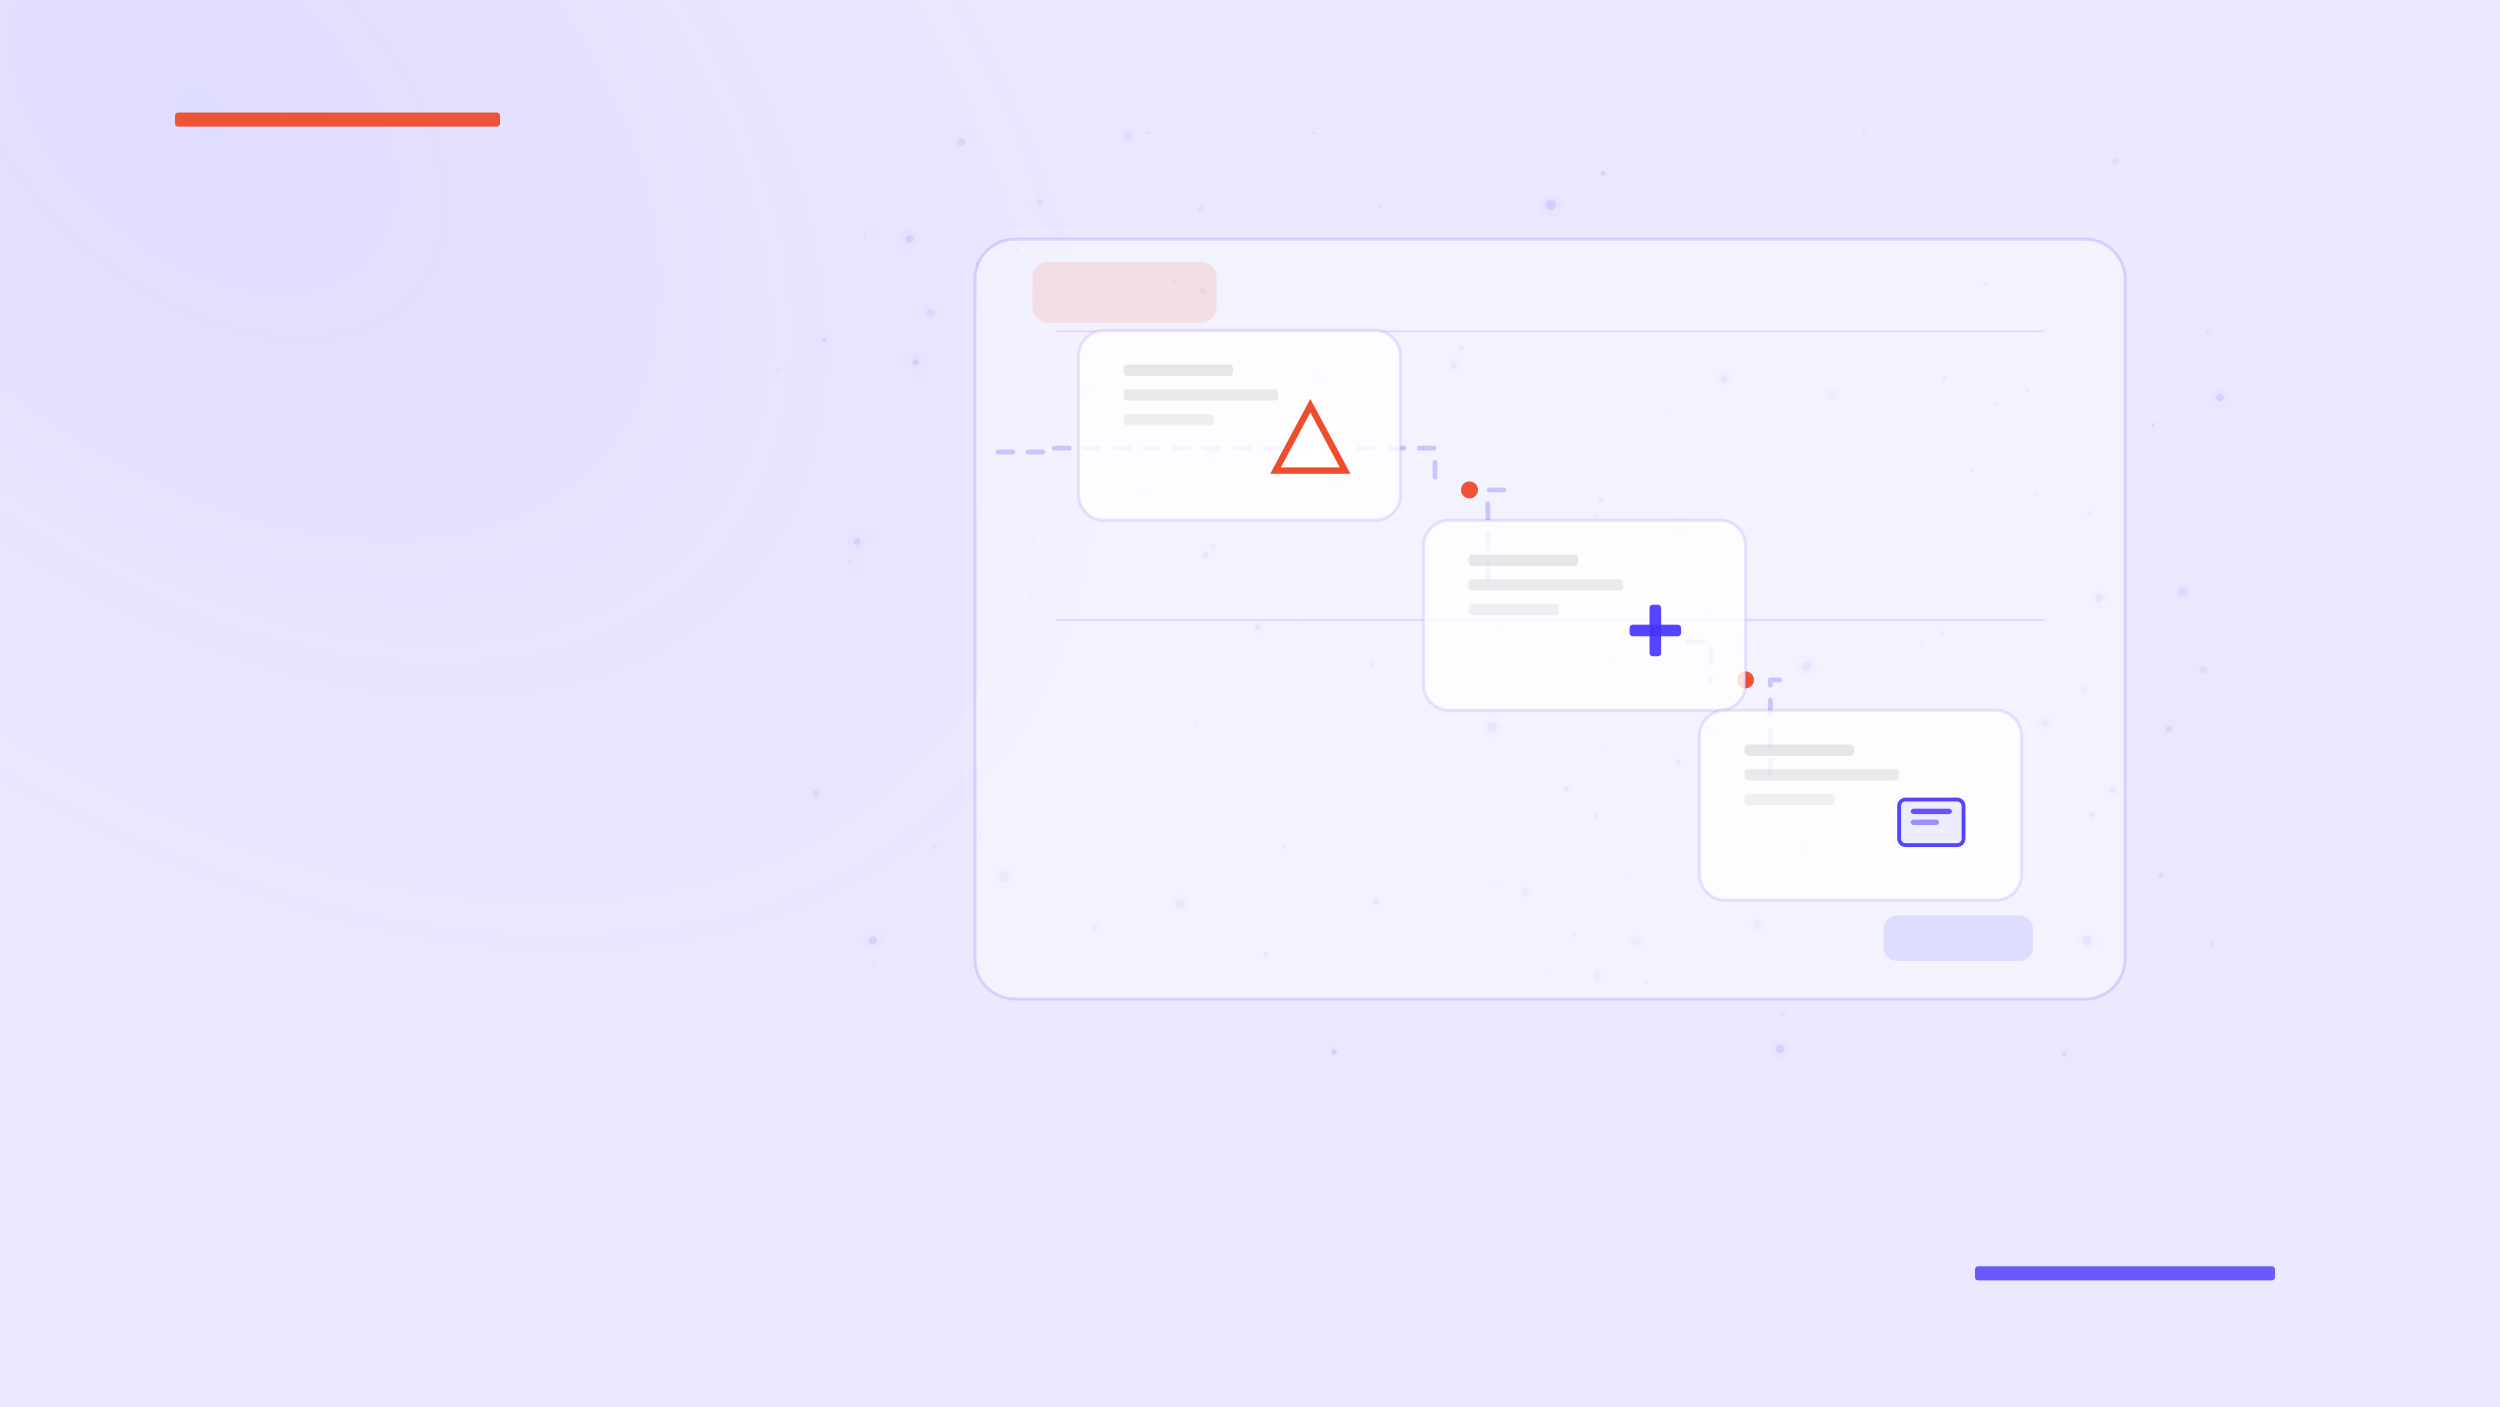
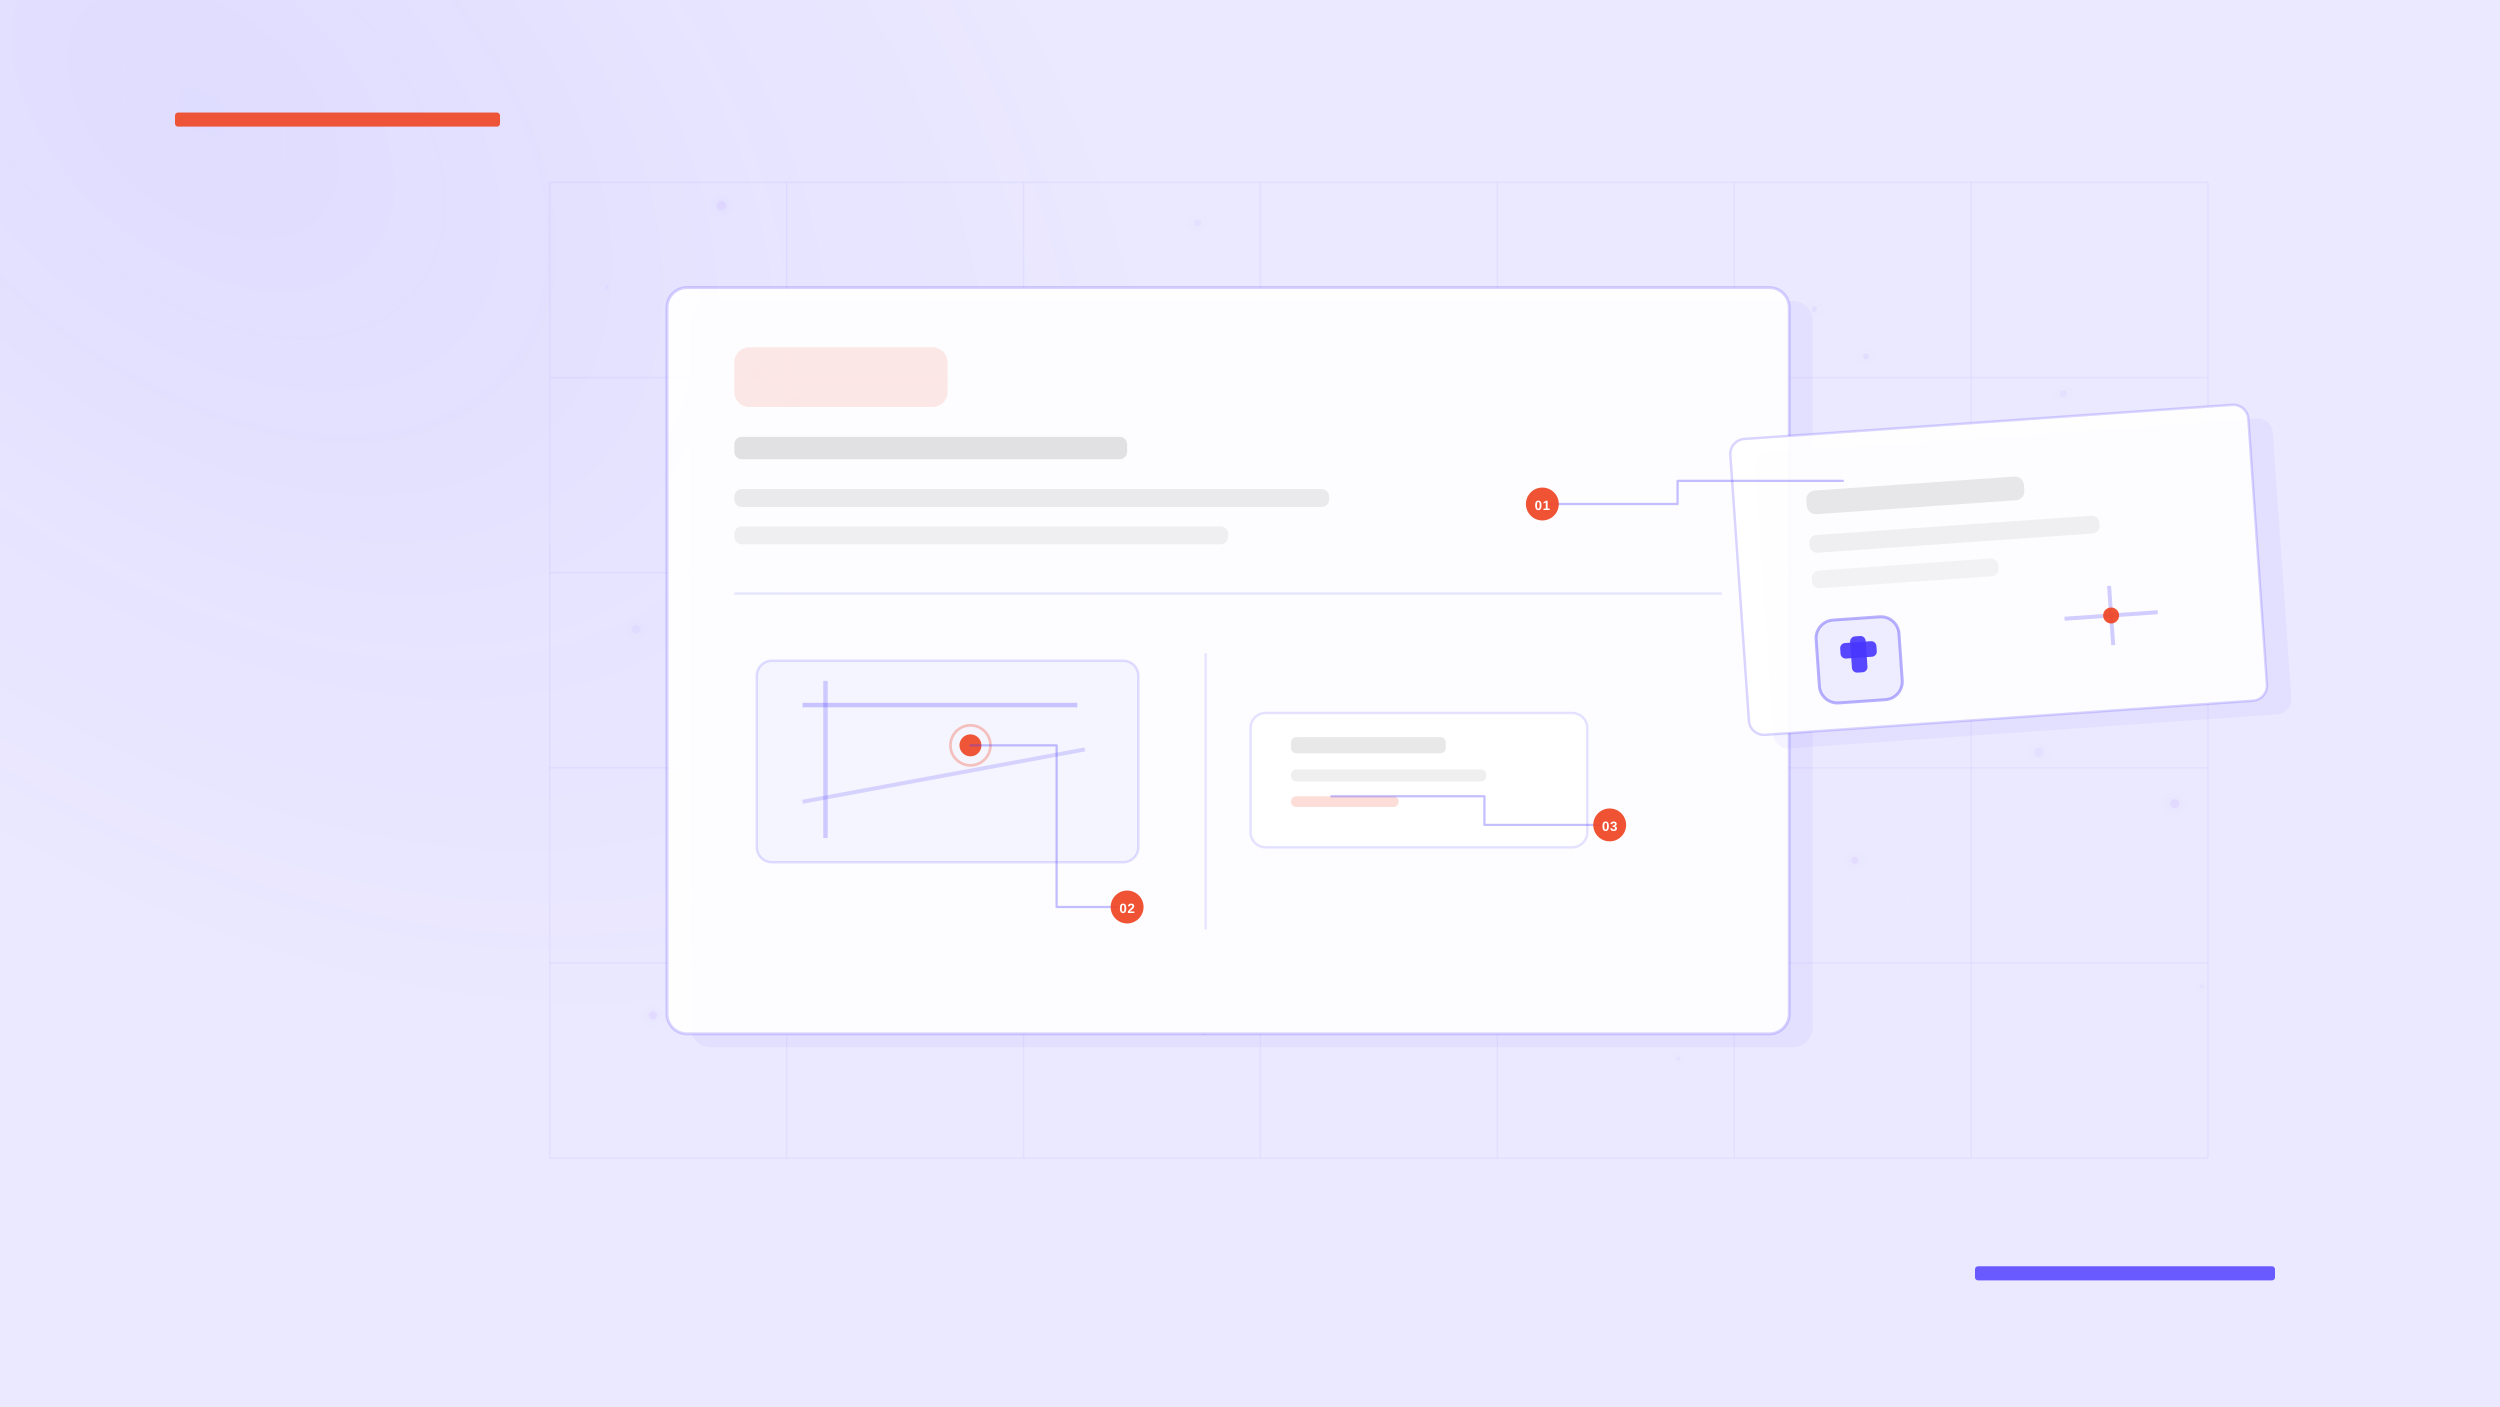
<svg xmlns="http://www.w3.org/2000/svg" width="1672" height="941" viewBox="0 0 1672 941" fill="none">
  <defs>
    <linearGradient id="bgGradient" x1="0" y1="0" x2="1672" y2="941">
      <stop offset="0%" stop-color="#EBE9FF" />
      <stop offset="42%" stop-color="#F2F1FF" />
      <stop offset="100%" stop-color="#DFDBFF" />
    </linearGradient>
    <radialGradient id="violetGlow" cx="0" cy="0" r="1" gradientUnits="userSpaceOnUse" gradientTransform="translate(133.76 75.28) rotate(40) scale(752.4 489.32)">
      <stop offset="0%" stop-color="#4736FE" stop-opacity="0.9" />
      <stop offset="100%" stop-color="#4736FE" stop-opacity="0" />
    </radialGradient>
    <radialGradient id="emberGlow" cx="0" cy="0" r="1" gradientUnits="userSpaceOnUse" gradientTransform="translate(1404.48 583.42) rotate(210) scale(468.16 357.58)">
      <stop offset="0%" stop-color="#4736FE" stop-opacity="0.65" />
      <stop offset="100%" stop-color="#4736FE" stop-opacity="0" />
    </radialGradient>
    <filter id="softGlow" x="-40%" y="-40%" width="180%" height="180%">
      <feGaussianBlur stdDeviation="13.376" result="blur" />
      <feMerge>
        <feMergeNode in="blur" />
        <feMergeNode in="SourceGraphic" />
      </feMerge>
    </filter>
    <filter id="fineGlow" x="-30%" y="-30%" width="160%" height="160%">
      <feGaussianBlur stdDeviation="3.678" result="blur" />
      <feMerge>
        <feMergeNode in="blur" />
        <feMergeNode in="SourceGraphic" />
      </feMerge>
    </filter>
  </defs>
  <rect width="1672" height="941" fill="url(#bgGradient)" />
  <rect width="1672" height="941" fill="url(#violetGlow)" opacity="0.08" />
  <rect x="117.04" y="75.28" width="217.36" height="9.41" rx="2" fill="rgba(239,69,35,0.9)" />
  <rect x="1320.88" y="846.9" width="200.64" height="9.41" rx="2" fill="rgba(71,54,254,0.8)" />
  <g>
+     <g opacity="0.74">
+       <line x1="367.673" y1="121.954" x2="367.673" y2="774.631" stroke="rgba(71,54,254,0.07)" stroke-width="1" />
+       <line x1="526.107" y1="121.954" x2="526.107" y2="774.631" stroke="rgba(71,54,254,0.07)" stroke-width="1" />
+       <line x1="684.541" y1="121.954" x2="684.541" y2="774.631" stroke="rgba(71,54,254,0.07)" stroke-width="1" />
+       <line x1="842.975" y1="121.954" x2="842.975" y2="774.631" stroke="rgba(71,54,254,0.07)" stroke-width="1" />
+       <line x1="1001.409" y1="121.954" x2="1001.409" y2="774.631" stroke="rgba(71,54,254,0.07)" stroke-width="1" />
+       <line x1="1159.843" y1="121.954" x2="1159.843" y2="774.631" stroke="rgba(71,54,254,0.07)" stroke-width="1" />
+       <line x1="1318.276" y1="121.954" x2="1318.276" y2="774.631" stroke="rgba(71,54,254,0.07)" stroke-width="1" />
+       <line x1="1476.71" y1="121.954" x2="1476.71" y2="774.631" stroke="rgba(71,54,254,0.07)" stroke-width="1" />
+       <line x1="367.673" y1="121.954" x2="1476.71" y2="121.954" stroke="rgba(71,54,254,0.07)" stroke-width="1" />
+       <line x1="367.673" y1="252.489" x2="1476.71" y2="252.489" stroke="rgba(71,54,254,0.07)" stroke-width="1" />
+       <line x1="367.673" y1="383.025" x2="1476.71" y2="383.025" stroke="rgba(71,54,254,0.07)" stroke-width="1" />
+       <line x1="367.673" y1="513.56" x2="1476.71" y2="513.56" stroke="rgba(71,54,254,0.07)" stroke-width="1" />
+       <line x1="367.673" y1="644.096" x2="1476.71" y2="644.096" stroke="rgba(71,54,254,0.07)" stroke-width="1" />
+       <line x1="367.673" y1="774.631" x2="1476.71" y2="774.631" stroke="rgba(71,54,254,0.07)" stroke-width="1" />
+     </g>
    <g filter="url(#fineGlow)">
-       <circle cx="1175.58" cy="618.71" r="3.48" fill="rgba(71,54,254,0.05)" />
-       <circle cx="789.76" cy="604.32" r="3.13" fill="rgba(71,54,254,0.09)" />
-       <circle cx="1285.33" cy="430.10" r="0.78" fill="rgba(71,54,254,0.12)" />
-       <circle cx="640.99" cy="359.56" r="0.60" fill="rgba(71,54,254,0.05)" />
-       <circle cx="1163.53" cy="430.11" r="2.79" fill="rgba(71,54,254,0.12)" />
-       <circle cx="841.11" cy="572.39" r="0.60" fill="rgba(71,54,254,0.09)" />
-       <circle cx="1300.49" cy="252.96" r="1.15" fill="rgba(71,54,254,0.12)" />
-       <circle cx="1052.82" cy="162.35" r="0.60" fill="rgba(71,54,254,0.09)" />
-       <circle cx="883.34" cy="334.63" r="0.60" fill="rgba(71,54,254,0.09)" />
-       <circle cx="892.21" cy="703.53" r="1.87" fill="rgba(71,54,254,0.12)" />
-       <circle cx="622.14" cy="209.44" r="2.82" fill="rgba(71,54,254,0.05)" />
-       <circle cx="1361.35" cy="330.39" r="1.19" fill="rgba(71,54,254,0.05)" />
-       <circle cx="775.69" cy="346.15" r="1.26" fill="rgba(71,54,254,0.09)" />
-       <circle cx="653.83" cy="176.63" r="1.20" fill="rgba(71,54,254,0.09)" />
-       <circle cx="1298.83" cy="631.53" r="0.60" fill="rgba(71,54,254,0.09)" />
-       <circle cx="545.56" cy="530.78" r="2.08" fill="rgba(71,54,254,0.09)" />
-       <circle cx="1278.19" cy="103.24" r="0.60" fill="rgba(71,54,254,0.09)" />
-       <circle cx="1116.12" cy="273.76" r="0.60" fill="rgba(71,54,254,0.12)" />
-       <circle cx="1074.42" cy="501.33" r="0.91" fill="rgba(71,54,254,0.05)" />
-       <circle cx="583.81" cy="628.96" r="2.76" fill="rgba(71,54,254,0.12)" />
-       <circle cx="1192.39" cy="678.39" r="1.41" fill="rgba(71,54,254,0.05)" />
-       <circle cx="1403.80" cy="400.19" r="2.70" fill="rgba(71,54,254,0.12)" />
-       <circle cx="917.08" cy="444.24" r="1.77" fill="rgba(71,54,254,0.09)" />
-       <circle cx="1067.43" cy="545.37" r="1.36" fill="rgba(71,54,254,0.12)" />
-       <circle cx="1246.57" cy="89.82" r="0.60" fill="rgba(71,54,254,0.12)" />
-       <circle cx="641.98" cy="130.61" r="0.60" fill="rgba(71,54,254,0.05)" />
-       <circle cx="804.25" cy="194.38" r="2.18" fill="rgba(71,54,254,0.09)" />
-       <circle cx="1445.19" cy="585.17" r="1.69" fill="rgba(71,54,254,0.09)" />
-       <circle cx="1144.29" cy="487.15" r="2.58" fill="rgba(71,54,254,0.09)" />
-       <circle cx="691.73" cy="360.24" r="1.18" fill="rgba(71,54,254,0.05)" />
-       <circle cx="551.09" cy="227.30" r="1.17" fill="rgba(71,54,254,0.12)" />
-       <circle cx="1153.12" cy="253.70" r="2.48" fill="rgba(71,54,254,0.12)" />
-       <circle cx="612.42" cy="242.27" r="2.17" fill="rgba(71,54,254,0.12)" />
-       <circle cx="1414.63" cy="107.47" r="2.31" fill="rgba(71,54,254,0.05)" />
-       <circle cx="1052.95" cy="625.60" r="1.79" fill="rgba(71,54,254,0.05)" />
-       <circle cx="785.53" cy="188.16" r="1.04" fill="rgba(71,54,254,0.09)" />
-       <circle cx="654.86" cy="558.08" r="1.28" fill="rgba(71,54,254,0.05)" />
-       <circle cx="800.26" cy="483.62" r="0.77" fill="rgba(71,54,254,0.12)" />
-       <circle cx="765.65" cy="328.37" r="3.26" fill="rgba(71,54,254,0.05)" />
-       <circle cx="671.52" cy="586.78" r="3.62" fill="rgba(71,54,254,0.09)" />
-       <circle cx="1208.50" cy="445.46" r="3.18" fill="rgba(71,54,254,0.12)" />
-       <circle cx="1047.75" cy="527.50" r="1.55" fill="rgba(71,54,254,0.12)" />
-       <circle cx="573.23" cy="362.20" r="2.29" fill="rgba(71,54,254,0.12)" />
-       <circle cx="1002.80" cy="422.19" r="1.88" fill="rgba(71,54,254,0.12)" />
-       <circle cx="806.05" cy="370.88" r="1.88" fill="rgba(71,54,254,0.12)" />
-       <circle cx="811.48" cy="365.61" r="1.99" fill="rgba(71,54,254,0.05)" />
-       <circle cx="1405.01" cy="632.17" r="0.60" fill="rgba(71,54,254,0.05)" />
-       <circle cx="892.87" cy="320.24" r="3.43" fill="rgba(71,54,254,0.12)" />
-       <circle cx="1180.88" cy="647.77" r="0.60" fill="rgba(71,54,254,0.05)" />
-       <circle cx="1399.22" cy="545.30" r="1.97" fill="rgba(71,54,254,0.09)" />
-       <circle cx="1380.62" cy="704.90" r="1.77" fill="rgba(71,54,254,0.09)" />
-       <circle cx="977.27" cy="232.90" r="1.30" fill="rgba(71,54,254,0.12)" />
-       <circle cx="1072.13" cy="115.87" r="1.54" fill="rgba(71,54,254,0.12)" />
-       <circle cx="1272.40" cy="506.20" r="0.60" fill="rgba(71,54,254,0.05)" />
-       <circle cx="972.33" cy="244.67" r="2.06" fill="rgba(71,54,254,0.12)" />
-       <circle cx="760.16" cy="333.02" r="0.60" fill="rgba(71,54,254,0.05)" />
-       <circle cx="695.54" cy="135.42" r="2.25" fill="rgba(71,54,254,0.05)" />
-       <circle cx="1068.18" cy="652.69" r="2.32" fill="rgba(71,54,254,0.09)" />
-       <circle cx="878.45" cy="88.90" r="0.71" fill="rgba(71,54,254,0.12)" />
-       <circle cx="1404.92" cy="188.13" r="0.65" fill="rgba(71,54,254,0.05)" />
-       <circle cx="1100.83" cy="657.10" r="1.23" fill="rgba(71,54,254,0.12)" />
-       <circle cx="880.71" cy="252.50" r="3.35" fill="rgba(71,54,254,0.12)" />
-       <circle cx="1459.87" cy="395.83" r="3.60" fill="rgba(71,54,254,0.05)" />
-       <circle cx="1099.46" cy="99.83" r="0.60" fill="rgba(71,54,254,0.05)" />
-       <circle cx="578.18" cy="158.74" r="0.60" fill="rgba(71,54,254,0.12)" />
-       <circle cx="584.06" cy="645.66" r="0.60" fill="rgba(71,54,254,0.12)" />
-       <circle cx="846.45" cy="638.07" r="1.47" fill="rgba(71,54,254,0.12)" />
-       <circle cx="1334.85" cy="269.64" r="1.71" fill="rgba(71,54,254,0.05)" />
-       <circle cx="1367.87" cy="483.21" r="2.78" fill="rgba(71,54,254,0.09)" />
-       <circle cx="1393.69" cy="461.24" r="2.60" fill="rgba(71,54,254,0.05)" />
-       <circle cx="567.90" cy="375.60" r="0.60" fill="rgba(71,54,254,0.12)" />
-       <circle cx="1225.12" cy="263.87" r="3.09" fill="rgba(71,54,254,0.05)" />
-       <circle cx="829.02" cy="302.11" r="0.60" fill="rgba(71,54,254,0.09)" />
-       <circle cx="858.62" cy="566.85" r="1.14" fill="rgba(71,54,254,0.09)" />
-       <circle cx="520.56" cy="246.57" r="0.60" fill="rgba(71,54,254,0.12)" />
-       <circle cx="1418.77" cy="528.33" r="0.60" fill="rgba(71,54,254,0.12)" />
-       <circle cx="1476.47" cy="221.56" r="1.30" fill="rgba(71,54,254,0.05)" />
-       <circle cx="923.36" cy="138.07" r="0.72" fill="rgba(71,54,254,0.09)" />
-       <circle cx="920.40" cy="603.12" r="2.00" fill="rgba(71,54,254,0.12)" />
-       <circle cx="879.41" cy="213.88" r="0.72" fill="rgba(71,54,254,0.05)" />
-       <circle cx="728.09" cy="260.94" r="2.20" fill="rgba(71,54,254,0.05)" />
-       <circle cx="1080.14" cy="442.64" r="2.71" fill="rgba(71,54,254,0.05)" />
-       <circle cx="1395.96" cy="629.14" r="3.27" fill="rgba(71,54,254,0.12)" />
-       <circle cx="1122.15" cy="509.85" r="1.59" fill="rgba(71,54,254,0.12)" />
-       <circle cx="1450.50" cy="487.47" r="2.18" fill="rgba(71,54,254,0.09)" />
-       <circle cx="841.23" cy="419.33" r="2.15" fill="rgba(71,54,254,0.12)" />
-       <circle cx="803.35" cy="140.03" r="2.08" fill="rgba(71,54,254,0.05)" />
-       <circle cx="1070.11" cy="665.95" r="0.60" fill="rgba(71,54,254,0.05)" />
-       <circle cx="1355.77" cy="260.61" r="1.31" fill="rgba(71,54,254,0.09)" />
-       <circle cx="1484.83" cy="265.87" r="2.56" fill="rgba(71,54,254,0.12)" />
-       <circle cx="679.73" cy="167.14" r="1.07" fill="rgba(71,54,254,0.12)" />
-       <circle cx="1440.01" cy="284.27" r="1.26" fill="rgba(71,54,254,0.09)" />
-       <circle cx="859.46" cy="273.34" r="0.60" fill="rgba(71,54,254,0.12)" />
-       <circle cx="598.78" cy="165.46" r="0.60" fill="rgba(71,54,254,0.05)" />
-       <circle cx="754.57" cy="90.95" r="3.14" fill="rgba(71,54,254,0.05)" />
-       <circle cx="1397.21" cy="343.05" r="1.76" fill="rgba(71,54,254,0.05)" />
-       <circle cx="1190.65" cy="701.62" r="2.92" fill="rgba(71,54,254,0.12)" />
-       <circle cx="1070.74" cy="334.99" r="1.60" fill="rgba(71,54,254,0.09)" />
-       <circle cx="1067.52" cy="344.86" r="1.81" fill="rgba(71,54,254,0.05)" />
-       <circle cx="1299.18" cy="422.93" r="1.47" fill="rgba(71,54,254,0.05)" />
-       <circle cx="810.82" cy="303.30" r="2.63" fill="rgba(71,54,254,0.12)" />
-       <circle cx="1020.09" cy="596.42" r="2.90" fill="rgba(71,54,254,0.05)" />
-       <circle cx="1479.74" cy="631.73" r="1.88" fill="rgba(71,54,254,0.05)" />
-       <circle cx="1412.89" cy="528.55" r="2.06" fill="rgba(71,54,254,0.12)" />
-       <circle cx="1206.64" cy="568.55" r="2.86" fill="rgba(71,54,254,0.12)" />
-       <circle cx="1086.99" cy="587.57" r="0.60" fill="rgba(71,54,254,0.12)" />
-       <circle cx="1094.26" cy="629.85" r="3.28" fill="rgba(71,54,254,0.05)" />
-       <circle cx="1473.63" cy="448.08" r="2.65" fill="rgba(71,54,254,0.05)" />
-       <circle cx="998.11" cy="486.43" r="3.64" fill="rgba(71,54,254,0.09)" />
-       <circle cx="642.96" cy="95.07" r="2.61" fill="rgba(71,54,254,0.09)" />
-       <circle cx="869.89" cy="416.78" r="1.16" fill="rgba(71,54,254,0.05)" />
-       <circle cx="1000.46" cy="588.88" r="1.67" fill="rgba(71,54,254,0.05)" />
-       <circle cx="1037.25" cy="137.09" r="3.64" fill="rgba(71,54,254,0.12)" />
-       <circle cx="1328.14" cy="190.47" r="1.50" fill="rgba(71,54,254,0.09)" />
-       <circle cx="731.88" cy="620.51" r="1.92" fill="rgba(71,54,254,0.09)" />
-       <circle cx="670.41" cy="592.86" r="0.60" fill="rgba(71,54,254,0.05)" />
-       <circle cx="625.23" cy="566.22" r="1.18" fill="rgba(71,54,254,0.05)" />
-       <circle cx="1037.01" cy="648.59" r="0.60" fill="rgba(71,54,254,0.12)" />
-       <circle cx="767.32" cy="89.00" r="0.91" fill="rgba(71,54,254,0.09)" />
-       <circle cx="690.04" cy="397.57" r="1.72" fill="rgba(71,54,254,0.05)" />
-       <circle cx="608.23" cy="159.75" r="2.64" fill="rgba(71,54,254,0.12)" />
-       <circle cx="1218.84" cy="553.28" r="0.60" fill="rgba(71,54,254,0.05)" />
-       <circle cx="1319.29" cy="314.35" r="1.66" fill="rgba(71,54,254,0.05)" />
-       <circle cx="1124.88" cy="352.34" r="3.12" fill="rgba(71,54,254,0.12)" />
-       <circle cx="1142.20" cy="408.02" r="2.56" fill="rgba(71,54,254,0.09)" />
+       <circle cx="993.72" cy="499.72" r="1.56" fill="rgba(71,54,254,0.03)" />
+       <circle cx="483.86" cy="286.53" r="2.76" fill="rgba(71,54,254,0.05)" />
+       <circle cx="607.72" cy="619.88" r="1.66" fill="rgba(71,54,254,0.03)" />
+       <circle cx="1067.67" cy="659.04" r="2.06" fill="rgba(71,54,254,0.05)" />
+       <circle cx="1059.25" cy="253.06" r="3.46" fill="rgba(71,54,254,0.03)" />
+       <circle cx="747.70" cy="478.44" r="1.13" fill="rgba(71,54,254,0.03)" />
+       <circle cx="1231.55" cy="400.82" r="3.32" fill="rgba(71,54,254,0.05)" />
+       <circle cx="1465.43" cy="434.19" r="3.21" fill="rgba(71,54,254,0.05)" />
+       <circle cx="531.18" cy="266.95" r="3.03" fill="rgba(71,54,254,0.05)" />
+       <circle cx="1114.37" cy="370.90" r="0.60" fill="rgba(71,54,254,0.05)" />
+       <circle cx="1379.87" cy="263.25" r="2.47" fill="rgba(71,54,254,0.03)" />
+       <circle cx="506.14" cy="249.10" r="3.42" fill="rgba(71,54,254,0.05)" />
+       <circle cx="1122.39" cy="708.01" r="1.49" fill="rgba(71,54,254,0.03)" />
+       <circle cx="1278.46" cy="603.46" r="0.60" fill="rgba(71,54,254,0.03)" />
+       <circle cx="930.98" cy="253.30" r="2.68" fill="rgba(71,54,254,0.05)" />
+       <circle cx="482.46" cy="137.49" r="3.18" fill="rgba(71,54,254,0.05)" />
+       <circle cx="1213.41" cy="206.75" r="1.79" fill="rgba(71,54,254,0.05)" />
+       <circle cx="436.72" cy="679.02" r="2.78" fill="rgba(71,54,254,0.05)" />
+       <circle cx="509.85" cy="545.12" r="2.39" fill="rgba(71,54,254,0.03)" />
+       <circle cx="729.13" cy="395.34" r="1.48" fill="rgba(71,54,254,0.05)" />
+       <circle cx="978.93" cy="677.15" r="0.60" fill="rgba(71,54,254,0.03)" />
+       <circle cx="1288.75" cy="316.23" r="2.58" fill="rgba(71,54,254,0.05)" />
+       <circle cx="1010.43" cy="219.42" r="3.49" fill="rgba(71,54,254,0.03)" />
+       <circle cx="904.17" cy="394.88" r="0.68" fill="rgba(71,54,254,0.03)" />
+       <circle cx="1472.39" cy="659.67" r="1.41" fill="rgba(71,54,254,0.03)" />
+       <circle cx="1092.01" cy="531.77" r="2.28" fill="rgba(71,54,254,0.05)" />
+       <circle cx="1240.46" cy="575.50" r="2.37" fill="rgba(71,54,254,0.05)" />
+       <circle cx="970.97" cy="449.50" r="1.53" fill="rgba(71,54,254,0.05)" />
+       <circle cx="1082.89" cy="528.81" r="0.60" fill="rgba(71,54,254,0.03)" />
+       <circle cx="583.56" cy="628.88" r="3.00" fill="rgba(71,54,254,0.05)" />
+       <circle cx="784.75" cy="681.61" r="1.14" fill="rgba(71,54,254,0.03)" />
+       <circle cx="1334.41" cy="372.98" r="1.27" fill="rgba(71,54,254,0.03)" />
+       <circle cx="425.55" cy="420.87" r="2.95" fill="rgba(71,54,254,0.03)" />
+       <circle cx="1457.63" cy="288.69" r="1.20" fill="rgba(71,54,254,0.05)" />
+       <circle cx="1454.42" cy="537.41" r="3.01" fill="rgba(71,54,254,0.05)" />
+       <circle cx="1165.20" cy="415.72" r="0.60" fill="rgba(71,54,254,0.05)" />
+       <circle cx="1360.60" cy="402.00" r="2.36" fill="rgba(71,54,254,0.05)" />
+       <circle cx="1002.16" cy="222.69" r="3.17" fill="rgba(71,54,254,0.03)" />
+       <circle cx="521.02" cy="332.75" r="0.60" fill="rgba(71,54,254,0.03)" />
+       <circle cx="1268.54" cy="423.13" r="3.21" fill="rgba(71,54,254,0.05)" />
+       <circle cx="463.41" cy="610.53" r="0.92" fill="rgba(71,54,254,0.05)" />
+       <circle cx="579.10" cy="673.88" r="1.84" fill="rgba(71,54,254,0.03)" />
+       <circle cx="1363.65" cy="503.19" r="3.17" fill="rgba(71,54,254,0.03)" />
+       <circle cx="1463.32" cy="412.88" r="0.60" fill="rgba(71,54,254,0.03)" />
+       <circle cx="983.15" cy="425.54" r="1.08" fill="rgba(71,54,254,0.05)" />
+       <circle cx="508.95" cy="618.24" r="0.86" fill="rgba(71,54,254,0.05)" />
+       <circle cx="405.92" cy="192.21" r="1.14" fill="rgba(71,54,254,0.03)" />
+       <circle cx="1248.03" cy="238.43" r="1.91" fill="rgba(71,54,254,0.05)" />
+       <circle cx="804.90" cy="691.65" r="0.83" fill="rgba(71,54,254,0.05)" />
+       <circle cx="800.89" cy="149.24" r="2.44" fill="rgba(71,54,254,0.03)" />
    </g>
-     <rect x="652.08" y="159.97" width="769.12" height="508.14" rx="26.752" fill="rgba(255,255,255,0.42)" stroke="rgba(71,54,254,0.16)" stroke-width="2.006" />
-     <rect x="705.918" y="220.947" width="661.443" height="1.321" fill="rgba(71,54,254,0.11)" />
-     <rect x="705.918" y="414.04" width="661.443" height="1.321" fill="rgba(71,54,254,0.11)" />
-     <path d="M 667.462 302.249              L 698.227 302.249              L 698.227 299.709              L 893.584 299.709" stroke="rgba(71,54,254,0.24)" stroke-width="3.177" stroke-linecap="round" stroke-linejoin="round" fill="none" stroke-dasharray="10.032 10.032" />
-     <path d="M 908.966 299.709              L 959.728 299.709              L 959.728 327.656" stroke="rgba(71,54,254,0.24)" stroke-width="3.177" stroke-linecap="round" stroke-linejoin="round" fill="none" stroke-dasharray="10.032 10.032" />
-     <path d="M 1005.875 327.656              L 995.108 327.656              L 995.108 396.255" stroke="rgba(71,54,254,0.24)" stroke-width="3.177" stroke-linecap="round" stroke-linejoin="round" fill="none" stroke-dasharray="10.032 10.032" />
-     <path d="M 1128.627 429.284              L 1144.317 429.284              L 1144.317 454.691" stroke="rgba(71,54,254,0.24)" stroke-width="3.177" stroke-linecap="round" stroke-linejoin="round" fill="none" stroke-dasharray="10.032 10.032" />
-     <path d="M 1190.464 454.691              L 1184.003 454.691              L 1184.003 520.749" stroke="rgba(71,54,254,0.24)" stroke-width="3.177" stroke-linecap="round" stroke-linejoin="round" fill="none" stroke-dasharray="10.032 10.032" />
-     <circle cx="982.802" cy="327.656" r="5.685" fill="rgba(239,69,35,0.92)" />
-     <circle cx="1167.39" cy="454.691" r="5.685" fill="rgba(239,69,35,0.92)" />
-     <rect x="690.536" y="175.214" width="123.059" height="40.651" rx="10.163" fill="rgba(239,69,35,0.12)" />
-     <rect x="1259.685" y="612.215" width="99.986" height="30.488" rx="9.147" fill="rgba(71,54,254,0.12)" />
-     <g>
-       <rect x="721.301" y="220.947" width="215.354" height="127.035" rx="17.228" fill="rgba(255,255,255,0.82)" stroke="rgba(71,54,254,0.12)" stroke-width="2.154" />
-       <rect x="751.45" y="243.813" width="73.22" height="7.622" rx="2.541" fill="rgba(22,22,22,0.1)" />
-       <rect x="751.45" y="260.328" width="103.37" height="7.622" rx="2.541" fill="rgba(22,22,22,0.08)" />
-       <rect x="751.45" y="276.842" width="60.299" height="7.622" rx="2.541" fill="rgba(22,22,22,0.06)" />
-       <path d="M 876.355 271.325                L 853.097 314.741                L 899.614 314.741 Z" fill="rgba(255,255,255,0.92)" stroke="rgba(239,69,35,0.95)" stroke-width="4.307" />
+     <rect x="461.773" y="201.299" width="750.561" height="499.106" rx="13.376" fill="rgba(71,54,254,0.05)" />
+     <rect x="446.09" y="192.34" width="750.561" height="499.106" rx="13.376" fill="rgba(255,255,255,0.94)" stroke="rgba(71,54,254,0.2)" stroke-width="2.006" />
+     <rect x="491.123" y="232.269" width="142.607" height="39.929" rx="9.982" fill="rgba(239,69,35,0.12)" />
+     <rect x="491.123" y="292.162" width="262.696" height="14.973" rx="4.991" fill="rgba(22,22,22,0.12)" />
+     <rect x="491.123" y="327.099" width="397.797" height="11.979" rx="4.991" fill="rgba(22,22,22,0.08)" />
+     <rect x="491.123" y="352.054" width="330.247" height="11.979" rx="4.991" fill="rgba(22,22,22,0.06)" />
+     <line x1="491.123" y1="396.974" x2="1151.617" y2="396.974" stroke="rgba(71,54,254,0.12)" stroke-width="1.672" />
+     <line x1="806.359" y1="436.903" x2="806.359" y2="621.572" stroke="rgba(71,54,254,0.12)" stroke-width="1.672" />
+     <rect x="506.134" y="441.894" width="255.191" height="134.759" rx="10.032" fill="rgba(71,54,254,0.04)" stroke="rgba(71,54,254,0.16)" stroke-width="1.672" />
+     <path d="M 536.757 471.541 L 720.495 471.541" stroke="rgba(71,54,254,0.26)" stroke-width="3.01" />
+     <path d="M 552.069 455.369 L 552.069 560.481" stroke="rgba(71,54,254,0.22)" stroke-width="3.01" />
+     <path d="M 536.757 536.225 L 725.598 501.187" stroke="rgba(71,54,254,0.18)" stroke-width="2.675" />
+     <circle cx="649.041" cy="498.492" r="7.357" fill="rgba(239,69,35,0.9)" />
+     <circle cx="649.041" cy="498.492" r="13.376" fill="none" stroke="rgba(239,69,35,0.3)" stroke-width="1.839" />
+     <rect x="836.381" y="476.831" width="225.168" height="89.839" rx="10.032" fill="rgba(255,255,255,0.88)" stroke="rgba(71,54,254,0.14)" stroke-width="1.672" />
+     <rect x="863.401" y="493.002" width="103.577" height="10.781" rx="3.594" fill="rgba(22,22,22,0.1)" />
+     <rect x="863.401" y="514.563" width="130.598" height="8.086" rx="3.594" fill="rgba(22,22,22,0.07)" />
+     <rect x="863.401" y="532.531" width="72.054" height="7.187" rx="3.594" fill="rgba(239,69,35,0.18)" />
+     <g transform="rotate(-4 1336.68 381.105)">
+       <rect x="1178.727" y="292.162" width="347.274" height="198.363" rx="10.032" fill="rgba(71,54,254,0.05)" />
+       <rect x="1163.043" y="281.924" width="347.274" height="198.363" rx="10.032" fill="rgba(255,255,255,0.94)" stroke="rgba(71,54,254,0.2)" stroke-width="1.672" />
+       <rect x="1211.662" y="319.613" width="145.855" height="15.869" rx="5.951" fill="rgba(22,22,22,0.09)" />
+       <rect x="1211.662" y="349.367" width="194.474" height="11.902" rx="4.959" fill="rgba(22,22,22,0.06)" />
+       <rect x="1211.662" y="373.17" width="125.019" height="11.902" rx="4.959" fill="rgba(22,22,22,0.05)" />
+       <rect x="1211.662" y="406.892" width="55.564" height="55.564" rx="12.155" fill="rgba(71,54,254,0.08)" stroke="rgba(71,54,254,0.38)" stroke-width="2.006" />
+       <rect x="1234.234" y="418.794" width="10.418" height="24.309" rx="3.473" fill="rgba(71,54,254,0.9)" />
+       <rect x="1227.289" y="422.761" width="24.309" height="10.418" rx="3.473" fill="rgba(71,54,254,0.9)" />
+       <path d="M 1378.353 416.81 L 1440.863 416.81" stroke="rgba(71,54,254,0.24)" stroke-width="2.675" />
+       <path d="M 1409.608 396.974 L 1409.608 436.647" stroke="rgba(71,54,254,0.24)" stroke-width="2.675" />
+       <circle cx="1409.608" cy="416.81" r="5.35" fill="rgba(239,69,35,0.92)" />
    </g>
    <g>
-       <rect x="952.037" y="347.982" width="215.354" height="127.035" rx="17.228" fill="rgba(255,255,255,0.82)" stroke="rgba(71,54,254,0.12)" stroke-width="2.154" />
-       <rect x="982.186" y="370.848" width="73.22" height="7.622" rx="2.541" fill="rgba(22,22,22,0.1)" />
-       <rect x="982.186" y="387.363" width="103.37" height="7.622" rx="2.541" fill="rgba(22,22,22,0.08)" />
-       <rect x="982.186" y="403.877" width="60.299" height="7.622" rx="2.541" fill="rgba(22,22,22,0.06)" />
-       <rect x="1089.863" y="417.786" width="34.457" height="7.753" rx="2.154" fill="rgba(71,54,254,0.92)" />
-       <rect x="1103.215" y="404.434" width="7.753" height="34.457" rx="2.154" fill="rgba(71,54,254,0.92)" />
+       <path d="M 1031.527 337.081 L 1121.964 337.081 L 1121.964 321.596 L 1232.498 321.596" stroke="rgba(71,54,254,0.32)" stroke-width="1.5" stroke-linecap="round" stroke-linejoin="round" fill="none" />
+       <circle cx="1031.527" cy="337.081" r="11" fill="rgba(239,69,35,0.92)" />
+       <text x="1031.527" y="341.081" fill="#FFFFFF" text-anchor="middle" font-size="9" font-family="Geist, 'Helvetica Neue', Arial, sans-serif" font-weight="700" letter-spacing="0.04em">01</text>
    </g>
    <g>
-       <rect x="1136.626" y="475.017" width="215.354" height="127.035" rx="17.228" fill="rgba(255,255,255,0.82)" stroke="rgba(71,54,254,0.12)" stroke-width="2.154" />
-       <rect x="1166.775" y="497.883" width="73.22" height="7.622" rx="2.541" fill="rgba(22,22,22,0.1)" />
-       <rect x="1166.775" y="514.398" width="103.37" height="7.622" rx="2.541" fill="rgba(22,22,22,0.08)" />
-       <rect x="1166.775" y="530.912" width="60.299" height="7.622" rx="2.541" fill="rgba(22,22,22,0.06)" />
-       <rect x="1270.145" y="534.723" width="43.071" height="30.488" rx="4.307" fill="rgba(71,54,254,0.08)" stroke="rgba(71,54,254,0.92)" stroke-width="2.584" />
-       <rect x="1277.898" y="540.821" width="27.565" height="3.659" rx="2.154" fill="rgba(71,54,254,0.92)" opacity="0.9" />
-       <rect x="1277.898" y="548.138" width="18.951" height="3.659" rx="2.154" fill="rgba(71,54,254,0.92)" opacity="0.55" />
+       <path d="M 753.82 606.599 L 706.669 606.599 L 706.669 498.492 L 649.041 498.492" stroke="rgba(71,54,254,0.32)" stroke-width="1.5" stroke-linecap="round" stroke-linejoin="round" fill="none" />
+       <circle cx="753.82" cy="606.599" r="11" fill="rgba(239,69,35,0.92)" />
+       <text x="753.82" y="610.599" fill="#FFFFFF" text-anchor="middle" font-size="9" font-family="Geist, 'Helvetica Neue', Arial, sans-serif" font-weight="700" letter-spacing="0.04em">02</text>
+     </g>
+     <g>
+       <path d="M 1076.561 551.697 L 992.798 551.697 L 992.798 532.531 L 890.422 532.531" stroke="rgba(71,54,254,0.32)" stroke-width="1.5" stroke-linecap="round" stroke-linejoin="round" fill="none" />
+       <circle cx="1076.561" cy="551.697" r="11" fill="rgba(239,69,35,0.92)" />
+       <text x="1076.561" y="555.697" fill="#FFFFFF" text-anchor="middle" font-size="9" font-family="Geist, 'Helvetica Neue', Arial, sans-serif" font-weight="700" letter-spacing="0.04em">03</text>
    </g>
  </g>
</svg>
